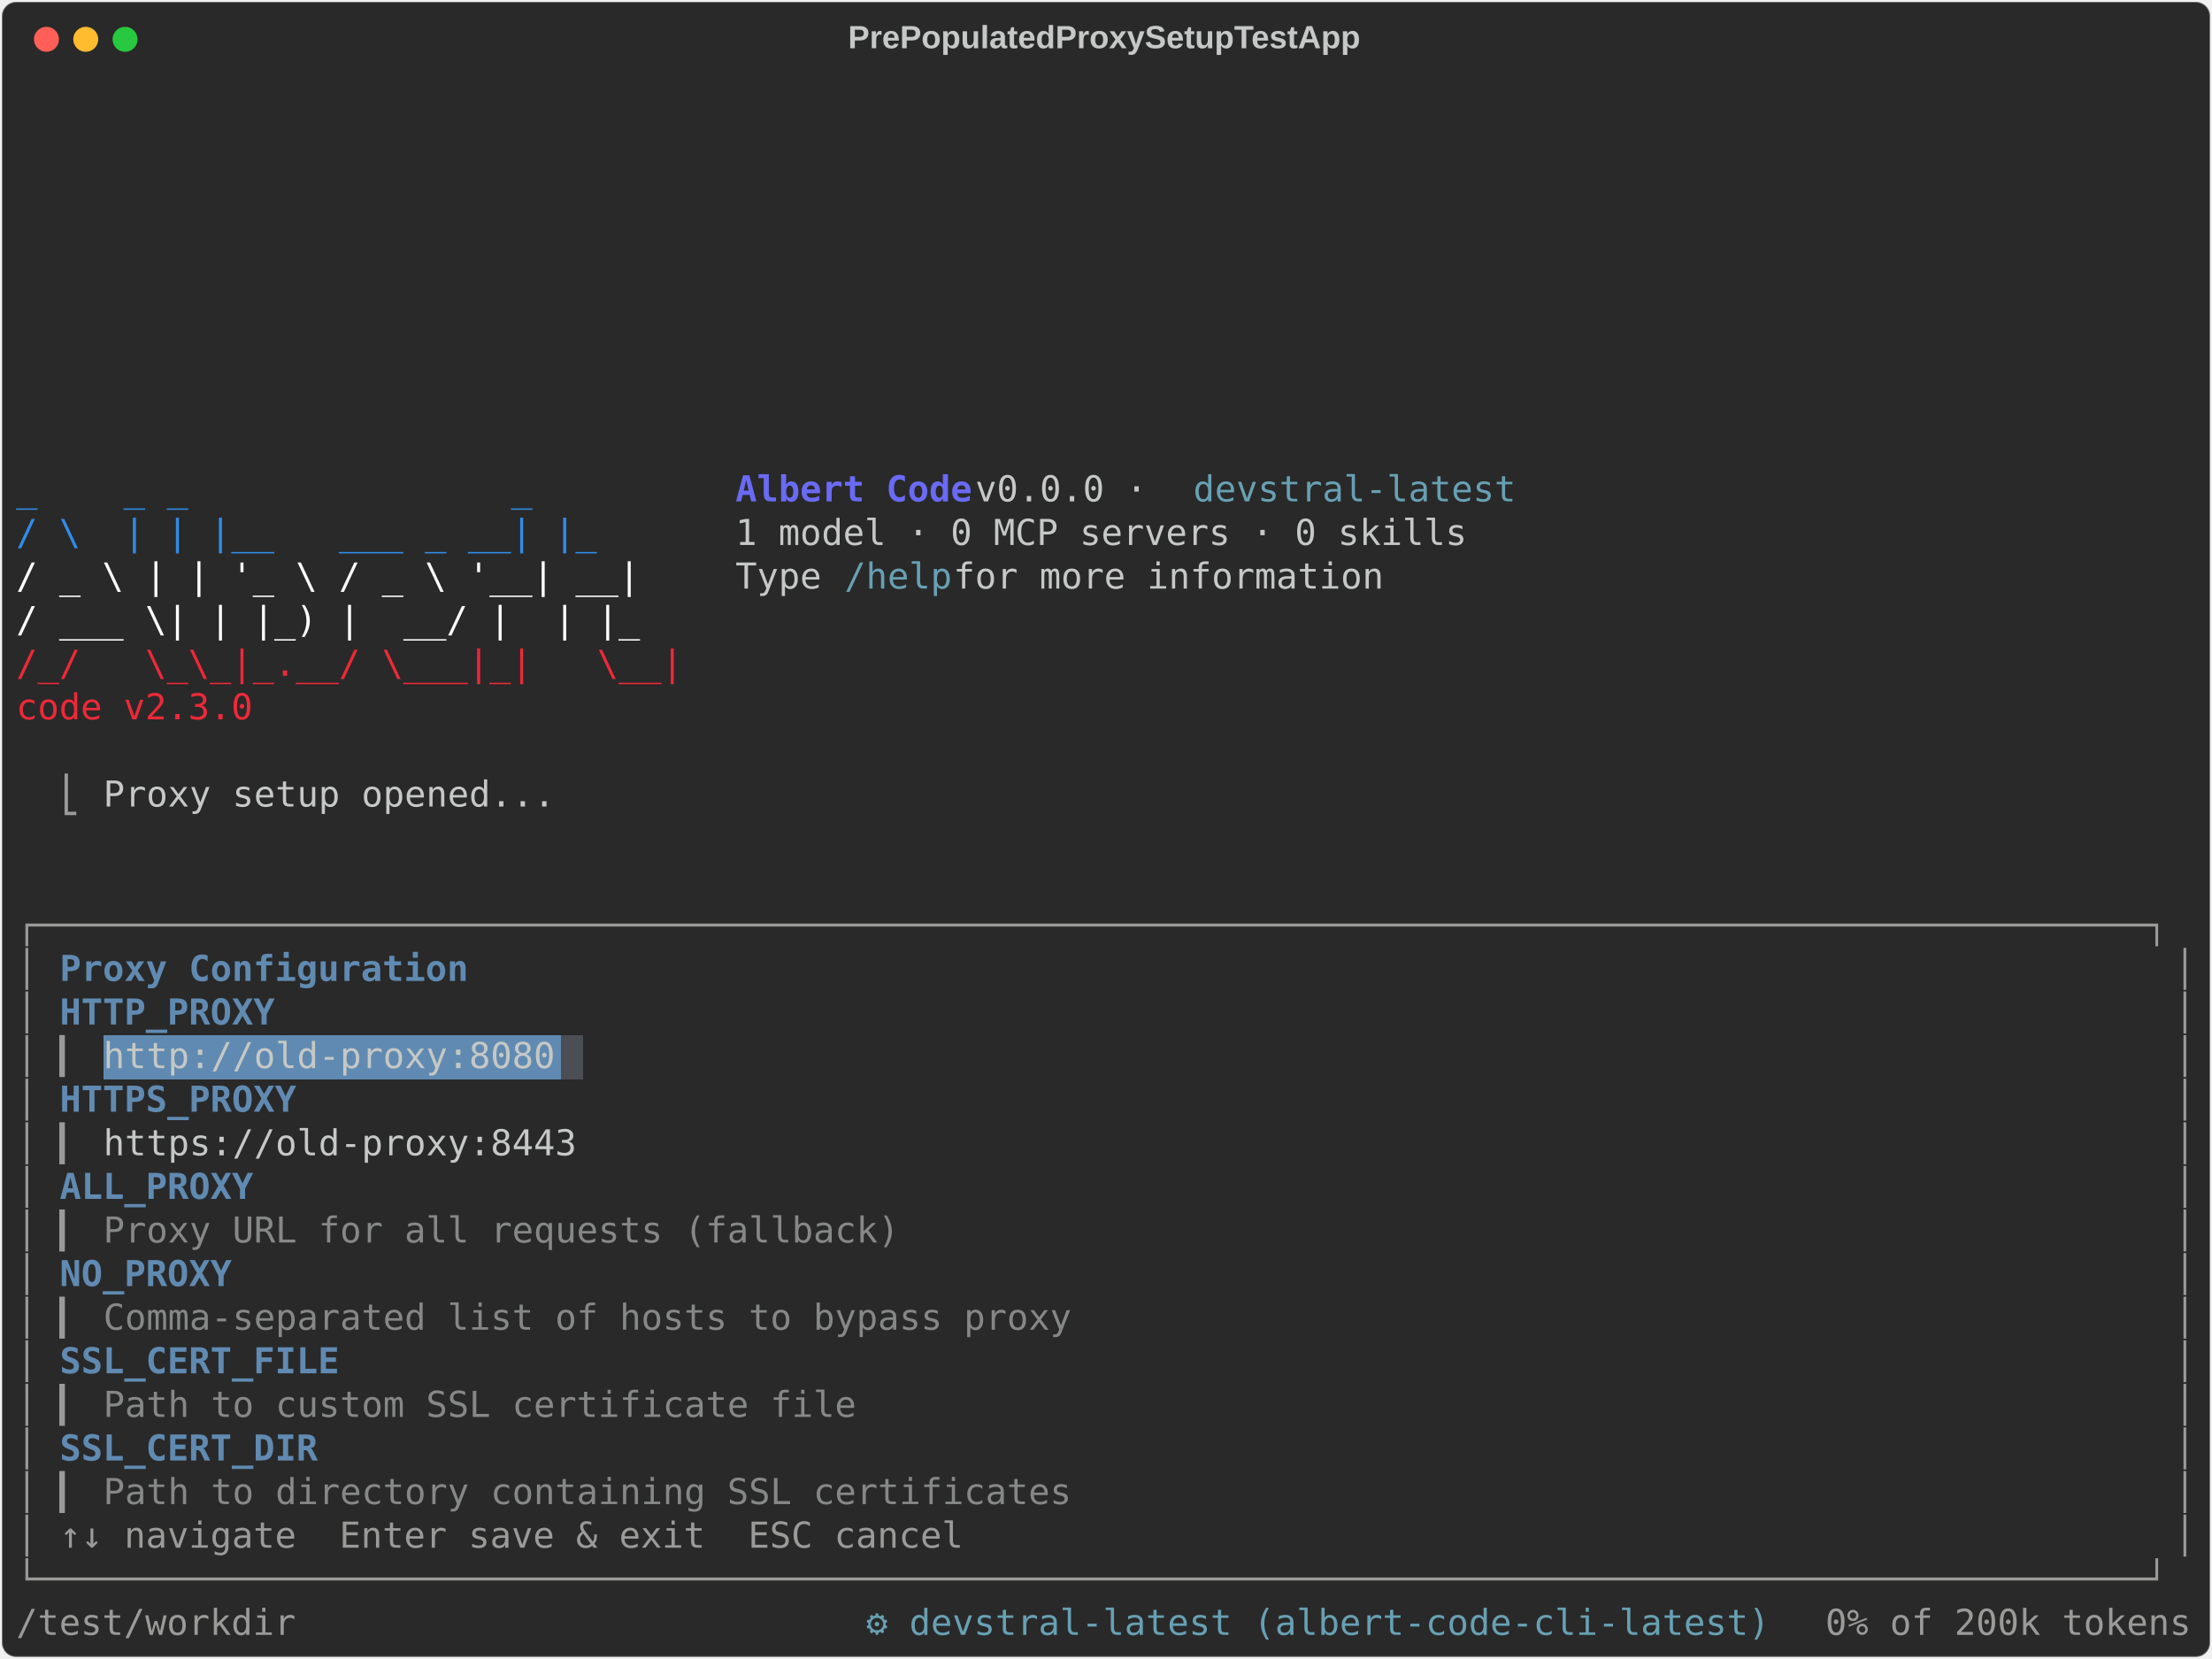
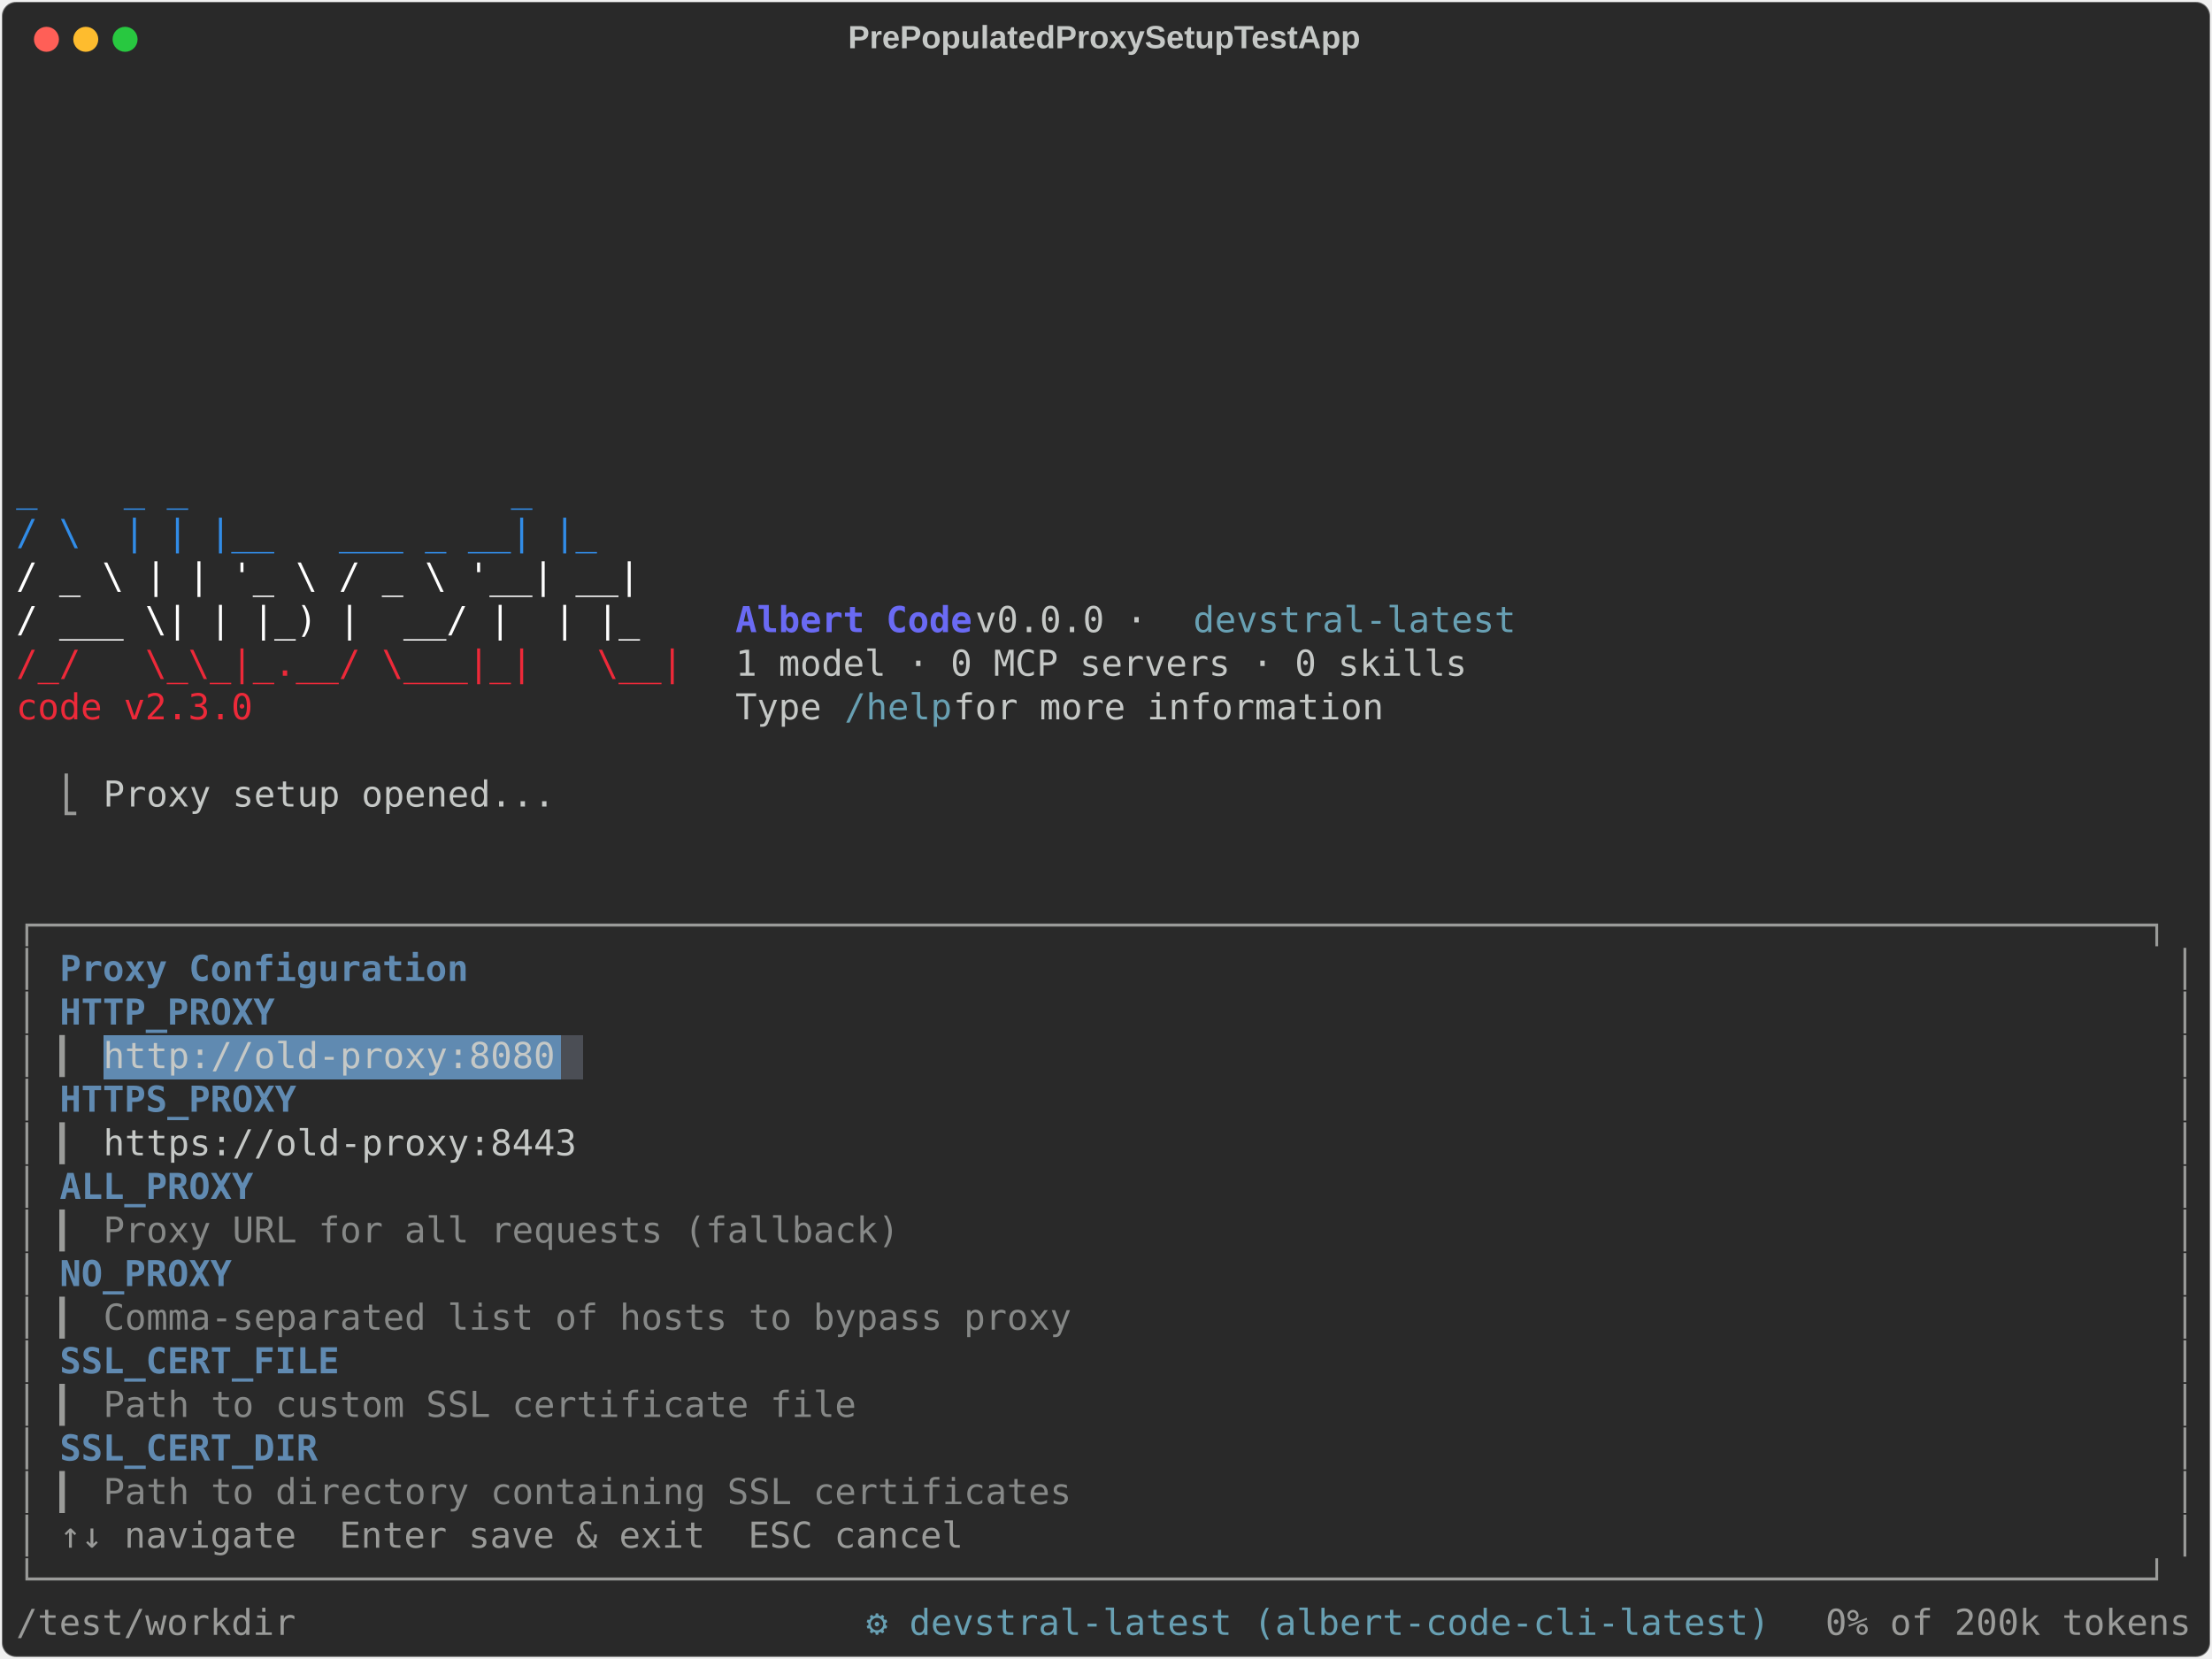
<svg xmlns="http://www.w3.org/2000/svg" class="rich-terminal" viewBox="0 0 1238 928.4">
  <style>

    @font-face {
        font-family: "Fira Code";
        src: local("FiraCode-Regular"),
                url("https://cdnjs.cloudflare.com/ajax/libs/firacode/6.2.0/woff2/FiraCode-Regular.woff2") format("woff2"),
                url("https://cdnjs.cloudflare.com/ajax/libs/firacode/6.2.0/woff/FiraCode-Regular.woff") format("woff");
        font-style: normal;
        font-weight: 400;
    }
    @font-face {
        font-family: "Fira Code";
        src: local("FiraCode-Bold"),
                url("https://cdnjs.cloudflare.com/ajax/libs/firacode/6.2.0/woff2/FiraCode-Bold.woff2") format("woff2"),
                url("https://cdnjs.cloudflare.com/ajax/libs/firacode/6.2.0/woff/FiraCode-Bold.woff") format("woff");
        font-style: bold;
        font-weight: 700;
    }

    .terminal-matrix {
        font-family: Fira Code, monospace;
        font-size: 20px;
        line-height: 24.4px;
        font-variant-east-asian: full-width;
    }

    .terminal-title {
        font-size: 18px;
        font-weight: bold;
        font-family: arial;
    }

    .terminal-r1 { fill: #c5c8c6 }
.terminal-r2 { fill: #318ce7 }
- .terminal-r3 { fill: #6a6af4;font-weight: bold }
- .terminal-r4 { fill: #68a0b3 }
- .terminal-r5 { fill: #ffffff }
+ .terminal-r3 { fill: #ffffff }
+ .terminal-r4 { fill: #6a6af4;font-weight: bold }
+ .terminal-r5 { fill: #68a0b3 }
.terminal-r6 { fill: #ed2939 }
.terminal-r7 { fill: #9a9b99 }
.terminal-r8 { fill: #608ab1;font-weight: bold }
.terminal-r9 { fill: #868887 }
    </style>
  <defs>
    <clipPath id="terminal-clip-terminal">
      <rect x="0" y="0" width="1219.0" height="877.4" />
    </clipPath>
    <clipPath id="terminal-line-0">
      <rect x="0" y="1.5" width="1220" height="24.65" />
    </clipPath>
    <clipPath id="terminal-line-1">
      <rect x="0" y="25.9" width="1220" height="24.65" />
    </clipPath>
    <clipPath id="terminal-line-2">
      <rect x="0" y="50.3" width="1220" height="24.65" />
    </clipPath>
    <clipPath id="terminal-line-3">
      <rect x="0" y="74.7" width="1220" height="24.65" />
    </clipPath>
    <clipPath id="terminal-line-4">
      <rect x="0" y="99.1" width="1220" height="24.65" />
    </clipPath>
    <clipPath id="terminal-line-5">
      <rect x="0" y="123.5" width="1220" height="24.65" />
    </clipPath>
    <clipPath id="terminal-line-6">
      <rect x="0" y="147.9" width="1220" height="24.65" />
    </clipPath>
    <clipPath id="terminal-line-7">
      <rect x="0" y="172.3" width="1220" height="24.65" />
    </clipPath>
    <clipPath id="terminal-line-8">
      <rect x="0" y="196.7" width="1220" height="24.65" />
    </clipPath>
    <clipPath id="terminal-line-9">
      <rect x="0" y="221.1" width="1220" height="24.65" />
    </clipPath>
    <clipPath id="terminal-line-10">
      <rect x="0" y="245.5" width="1220" height="24.65" />
    </clipPath>
    <clipPath id="terminal-line-11">
      <rect x="0" y="269.9" width="1220" height="24.65" />
    </clipPath>
    <clipPath id="terminal-line-12">
      <rect x="0" y="294.3" width="1220" height="24.65" />
    </clipPath>
    <clipPath id="terminal-line-13">
      <rect x="0" y="318.7" width="1220" height="24.65" />
    </clipPath>
    <clipPath id="terminal-line-14">
      <rect x="0" y="343.1" width="1220" height="24.65" />
    </clipPath>
    <clipPath id="terminal-line-15">
      <rect x="0" y="367.5" width="1220" height="24.65" />
    </clipPath>
    <clipPath id="terminal-line-16">
      <rect x="0" y="391.9" width="1220" height="24.65" />
    </clipPath>
    <clipPath id="terminal-line-17">
      <rect x="0" y="416.3" width="1220" height="24.65" />
    </clipPath>
    <clipPath id="terminal-line-18">
      <rect x="0" y="440.7" width="1220" height="24.65" />
    </clipPath>
    <clipPath id="terminal-line-19">
      <rect x="0" y="465.1" width="1220" height="24.65" />
    </clipPath>
    <clipPath id="terminal-line-20">
      <rect x="0" y="489.5" width="1220" height="24.65" />
    </clipPath>
    <clipPath id="terminal-line-21">
      <rect x="0" y="513.9" width="1220" height="24.65" />
    </clipPath>
    <clipPath id="terminal-line-22">
      <rect x="0" y="538.3" width="1220" height="24.65" />
    </clipPath>
    <clipPath id="terminal-line-23">
      <rect x="0" y="562.7" width="1220" height="24.65" />
    </clipPath>
    <clipPath id="terminal-line-24">
      <rect x="0" y="587.1" width="1220" height="24.65" />
    </clipPath>
    <clipPath id="terminal-line-25">
      <rect x="0" y="611.5" width="1220" height="24.65" />
    </clipPath>
    <clipPath id="terminal-line-26">
      <rect x="0" y="635.9" width="1220" height="24.65" />
    </clipPath>
    <clipPath id="terminal-line-27">
      <rect x="0" y="660.3" width="1220" height="24.65" />
    </clipPath>
    <clipPath id="terminal-line-28">
      <rect x="0" y="684.7" width="1220" height="24.65" />
    </clipPath>
    <clipPath id="terminal-line-29">
      <rect x="0" y="709.1" width="1220" height="24.65" />
    </clipPath>
    <clipPath id="terminal-line-30">
      <rect x="0" y="733.5" width="1220" height="24.65" />
    </clipPath>
    <clipPath id="terminal-line-31">
      <rect x="0" y="757.9" width="1220" height="24.65" />
    </clipPath>
    <clipPath id="terminal-line-32">
      <rect x="0" y="782.3" width="1220" height="24.65" />
    </clipPath>
    <clipPath id="terminal-line-33">
      <rect x="0" y="806.7" width="1220" height="24.65" />
    </clipPath>
    <clipPath id="terminal-line-34">
      <rect x="0" y="831.1" width="1220" height="24.65" />
    </clipPath>
  </defs>
  <rect fill="#292929" stroke="rgba(255,255,255,0.35)" stroke-width="1" x="1" y="1" width="1236" height="926.4" rx="8" />
  <text class="terminal-title" fill="#c5c8c6" text-anchor="middle" x="618" y="27">PrePopulatedProxySetupTestApp</text>
  <g transform="translate(26,22)">
    <circle cx="0" cy="0" r="7" fill="#ff5f57" />
    <circle cx="22" cy="0" r="7" fill="#febc2e" />
    <circle cx="44" cy="0" r="7" fill="#28c840" />
  </g>
  <g transform="translate(9, 41)" clip-path="url(#terminal-clip-terminal)">
    <rect fill="#608ab1" x="48.8" y="538.3" width="256.2" height="24.65" shape-rendering="crispEdges" />
    <rect fill="#4b4e55" x="305" y="538.3" width="12.2" height="24.65" shape-rendering="crispEdges" />
    <g class="terminal-matrix">
      <text class="terminal-r1" x="1220" y="20" textLength="12.2" clip-path="url(#terminal-line-0)">
</text>
      <text class="terminal-r1" x="1220" y="44.4" textLength="12.2" clip-path="url(#terminal-line-1)">
</text>
      <text class="terminal-r1" x="1220" y="68.8" textLength="12.2" clip-path="url(#terminal-line-2)">
</text>
      <text class="terminal-r1" x="1220" y="93.2" textLength="12.2" clip-path="url(#terminal-line-3)">
</text>
      <text class="terminal-r1" x="1220" y="117.6" textLength="12.2" clip-path="url(#terminal-line-4)">
</text>
      <text class="terminal-r1" x="1220" y="142" textLength="12.2" clip-path="url(#terminal-line-5)">
</text>
      <text class="terminal-r1" x="1220" y="166.4" textLength="12.2" clip-path="url(#terminal-line-6)">
</text>
      <text class="terminal-r1" x="1220" y="190.8" textLength="12.2" clip-path="url(#terminal-line-7)">
</text>
      <text class="terminal-r1" x="1220" y="215.2" textLength="12.2" clip-path="url(#terminal-line-8)">
</text>
      <text class="terminal-r2" x="0" y="239.6" textLength="378.2" clip-path="url(#terminal-line-9)">    _    _ _               _   </text>
-       <text class="terminal-r3" x="402.6" y="239.6" textLength="134.2" clip-path="url(#terminal-line-9)">Albert Code</text>
-       <text class="terminal-r1" x="536.8" y="239.6" textLength="122" clip-path="url(#terminal-line-9)"> v0.0.0 · </text>
-       <text class="terminal-r4" x="658.8" y="239.6" textLength="183" clip-path="url(#terminal-line-9)">devstral-latest</text>
      <text class="terminal-r1" x="1220" y="239.6" textLength="12.2" clip-path="url(#terminal-line-9)">
</text>
      <text class="terminal-r2" x="0" y="264" textLength="378.2" clip-path="url(#terminal-line-10)">   / \  | | |__   ___ _ __| |_ </text>
-       <text class="terminal-r1" x="402.6" y="264" textLength="414.8" clip-path="url(#terminal-line-10)">1 model · 0 MCP servers · 0 skills</text>
      <text class="terminal-r1" x="1220" y="264" textLength="12.2" clip-path="url(#terminal-line-10)">
</text>
-       <text class="terminal-r5" x="0" y="288.4" textLength="378.2" clip-path="url(#terminal-line-11)">  / _ \ | | '_ \ / _ \ '__| __|</text>
-       <text class="terminal-r1" x="402.6" y="288.4" textLength="61" clip-path="url(#terminal-line-11)">Type </text>
-       <text class="terminal-r4" x="463.6" y="288.4" textLength="61" clip-path="url(#terminal-line-11)">/help</text>
-       <text class="terminal-r1" x="524.6" y="288.4" textLength="256.2" clip-path="url(#terminal-line-11)"> for more information</text>
+       <text class="terminal-r3" x="0" y="288.4" textLength="378.2" clip-path="url(#terminal-line-11)">  / _ \ | | '_ \ / _ \ '__| __|</text>
      <text class="terminal-r1" x="1220" y="288.4" textLength="12.2" clip-path="url(#terminal-line-11)">
</text>
-       <text class="terminal-r5" x="0" y="312.8" textLength="378.2" clip-path="url(#terminal-line-12)"> / ___ \| | |_) |  __/ |  | |_ </text>
+       <text class="terminal-r3" x="0" y="312.8" textLength="378.2" clip-path="url(#terminal-line-12)"> / ___ \| | |_) |  __/ |  | |_ </text>
+       <text class="terminal-r4" x="402.6" y="312.8" textLength="134.2" clip-path="url(#terminal-line-12)">Albert Code</text>
+       <text class="terminal-r1" x="536.8" y="312.8" textLength="122" clip-path="url(#terminal-line-12)"> v0.0.0 · </text>
+       <text class="terminal-r5" x="658.8" y="312.8" textLength="183" clip-path="url(#terminal-line-12)">devstral-latest</text>
      <text class="terminal-r1" x="1220" y="312.8" textLength="12.2" clip-path="url(#terminal-line-12)">
</text>
      <text class="terminal-r6" x="0" y="337.2" textLength="378.2" clip-path="url(#terminal-line-13)">/_/   \_\_|_.__/ \___|_|   \__|</text>
+       <text class="terminal-r1" x="402.6" y="337.2" textLength="414.8" clip-path="url(#terminal-line-13)">1 model · 0 MCP servers · 0 skills</text>
      <text class="terminal-r1" x="1220" y="337.2" textLength="12.2" clip-path="url(#terminal-line-13)">
</text>
      <text class="terminal-r6" x="0" y="361.6" textLength="353.8" clip-path="url(#terminal-line-14)">                  code v2.3.0</text>
+       <text class="terminal-r1" x="402.6" y="361.6" textLength="61" clip-path="url(#terminal-line-14)">Type </text>
+       <text class="terminal-r5" x="463.6" y="361.6" textLength="61" clip-path="url(#terminal-line-14)">/help</text>
+       <text class="terminal-r1" x="524.6" y="361.6" textLength="256.2" clip-path="url(#terminal-line-14)"> for more information</text>
      <text class="terminal-r1" x="1220" y="361.6" textLength="12.2" clip-path="url(#terminal-line-14)">
</text>
      <text class="terminal-r1" x="1220" y="386" textLength="12.2" clip-path="url(#terminal-line-15)">
</text>
      <text class="terminal-r7" x="24.4" y="410.4" textLength="12.2" clip-path="url(#terminal-line-16)">⎣</text>
      <text class="terminal-r1" x="48.8" y="410.4" textLength="256.2" clip-path="url(#terminal-line-16)">Proxy setup opened...</text>
      <text class="terminal-r1" x="1220" y="410.4" textLength="12.2" clip-path="url(#terminal-line-16)">
</text>
      <text class="terminal-r1" x="1220" y="434.8" textLength="12.2" clip-path="url(#terminal-line-17)">
</text>
      <text class="terminal-r1" x="1220" y="459.2" textLength="12.2" clip-path="url(#terminal-line-18)">
</text>
      <text class="terminal-r7" x="0" y="483.6" textLength="1220" clip-path="url(#terminal-line-19)">┌──────────────────────────────────────────────────────────────────────────────────────────────────┐</text>
      <text class="terminal-r1" x="1220" y="483.6" textLength="12.2" clip-path="url(#terminal-line-19)">
</text>
      <text class="terminal-r7" x="0" y="508" textLength="12.2" clip-path="url(#terminal-line-20)">│</text>
      <text class="terminal-r8" x="24.4" y="508" textLength="231.8" clip-path="url(#terminal-line-20)">Proxy Configuration</text>
      <text class="terminal-r7" x="1207.8" y="508" textLength="12.2" clip-path="url(#terminal-line-20)">│</text>
      <text class="terminal-r1" x="1220" y="508" textLength="12.2" clip-path="url(#terminal-line-20)">
</text>
      <text class="terminal-r7" x="0" y="532.4" textLength="12.2" clip-path="url(#terminal-line-21)">│</text>
      <text class="terminal-r8" x="24.4" y="532.4" textLength="122" clip-path="url(#terminal-line-21)">HTTP_PROXY</text>
      <text class="terminal-r7" x="1207.8" y="532.4" textLength="12.2" clip-path="url(#terminal-line-21)">│</text>
      <text class="terminal-r1" x="1220" y="532.4" textLength="12.2" clip-path="url(#terminal-line-21)">
</text>
      <text class="terminal-r7" x="0" y="556.8" textLength="12.2" clip-path="url(#terminal-line-22)">│</text>
      <text class="terminal-r7" x="24.4" y="556.8" textLength="12.2" clip-path="url(#terminal-line-22)">▎</text>
      <text class="terminal-r1" x="48.8" y="556.8" textLength="256.2" clip-path="url(#terminal-line-22)">http://old-proxy:8080</text>
      <text class="terminal-r7" x="1207.8" y="556.8" textLength="12.2" clip-path="url(#terminal-line-22)">│</text>
      <text class="terminal-r1" x="1220" y="556.8" textLength="12.2" clip-path="url(#terminal-line-22)">
</text>
      <text class="terminal-r7" x="0" y="581.2" textLength="12.2" clip-path="url(#terminal-line-23)">│</text>
      <text class="terminal-r8" x="24.4" y="581.2" textLength="134.2" clip-path="url(#terminal-line-23)">HTTPS_PROXY</text>
      <text class="terminal-r7" x="1207.8" y="581.2" textLength="12.2" clip-path="url(#terminal-line-23)">│</text>
      <text class="terminal-r1" x="1220" y="581.2" textLength="12.2" clip-path="url(#terminal-line-23)">
</text>
      <text class="terminal-r7" x="0" y="605.6" textLength="12.2" clip-path="url(#terminal-line-24)">│</text>
      <text class="terminal-r7" x="24.4" y="605.6" textLength="12.2" clip-path="url(#terminal-line-24)">▎</text>
      <text class="terminal-r1" x="48.8" y="605.6" textLength="1146.8" clip-path="url(#terminal-line-24)">https://old-proxy:8443                                                                        </text>
      <text class="terminal-r7" x="1207.8" y="605.6" textLength="12.2" clip-path="url(#terminal-line-24)">│</text>
      <text class="terminal-r1" x="1220" y="605.6" textLength="12.2" clip-path="url(#terminal-line-24)">
</text>
      <text class="terminal-r7" x="0" y="630" textLength="12.2" clip-path="url(#terminal-line-25)">│</text>
      <text class="terminal-r8" x="24.4" y="630" textLength="109.8" clip-path="url(#terminal-line-25)">ALL_PROXY</text>
      <text class="terminal-r7" x="1207.8" y="630" textLength="12.2" clip-path="url(#terminal-line-25)">│</text>
      <text class="terminal-r1" x="1220" y="630" textLength="12.2" clip-path="url(#terminal-line-25)">
</text>
      <text class="terminal-r7" x="0" y="654.4" textLength="12.2" clip-path="url(#terminal-line-26)">│</text>
      <text class="terminal-r7" x="24.4" y="654.4" textLength="12.2" clip-path="url(#terminal-line-26)">▎</text>
      <text class="terminal-r9" x="48.8" y="654.4" textLength="451.4" clip-path="url(#terminal-line-26)">Proxy URL for all requests (fallback)</text>
      <text class="terminal-r7" x="1207.8" y="654.4" textLength="12.2" clip-path="url(#terminal-line-26)">│</text>
      <text class="terminal-r1" x="1220" y="654.4" textLength="12.2" clip-path="url(#terminal-line-26)">
</text>
      <text class="terminal-r7" x="0" y="678.8" textLength="12.2" clip-path="url(#terminal-line-27)">│</text>
      <text class="terminal-r8" x="24.4" y="678.8" textLength="97.6" clip-path="url(#terminal-line-27)">NO_PROXY</text>
      <text class="terminal-r7" x="1207.8" y="678.8" textLength="12.2" clip-path="url(#terminal-line-27)">│</text>
      <text class="terminal-r1" x="1220" y="678.8" textLength="12.2" clip-path="url(#terminal-line-27)">
</text>
      <text class="terminal-r7" x="0" y="703.2" textLength="12.2" clip-path="url(#terminal-line-28)">│</text>
      <text class="terminal-r7" x="24.4" y="703.2" textLength="12.2" clip-path="url(#terminal-line-28)">▎</text>
      <text class="terminal-r9" x="48.8" y="703.2" textLength="549" clip-path="url(#terminal-line-28)">Comma-separated list of hosts to bypass proxy</text>
      <text class="terminal-r7" x="1207.8" y="703.2" textLength="12.2" clip-path="url(#terminal-line-28)">│</text>
      <text class="terminal-r1" x="1220" y="703.2" textLength="12.2" clip-path="url(#terminal-line-28)">
</text>
      <text class="terminal-r7" x="0" y="727.6" textLength="12.2" clip-path="url(#terminal-line-29)">│</text>
      <text class="terminal-r8" x="24.4" y="727.6" textLength="158.6" clip-path="url(#terminal-line-29)">SSL_CERT_FILE</text>
      <text class="terminal-r7" x="1207.8" y="727.6" textLength="12.2" clip-path="url(#terminal-line-29)">│</text>
      <text class="terminal-r1" x="1220" y="727.6" textLength="12.2" clip-path="url(#terminal-line-29)">
</text>
      <text class="terminal-r7" x="0" y="752" textLength="12.2" clip-path="url(#terminal-line-30)">│</text>
      <text class="terminal-r7" x="24.4" y="752" textLength="12.2" clip-path="url(#terminal-line-30)">▎</text>
      <text class="terminal-r9" x="48.8" y="752" textLength="427" clip-path="url(#terminal-line-30)">Path to custom SSL certificate file</text>
      <text class="terminal-r7" x="1207.8" y="752" textLength="12.2" clip-path="url(#terminal-line-30)">│</text>
      <text class="terminal-r1" x="1220" y="752" textLength="12.2" clip-path="url(#terminal-line-30)">
</text>
      <text class="terminal-r7" x="0" y="776.4" textLength="12.2" clip-path="url(#terminal-line-31)">│</text>
      <text class="terminal-r8" x="24.4" y="776.4" textLength="146.4" clip-path="url(#terminal-line-31)">SSL_CERT_DIR</text>
      <text class="terminal-r7" x="1207.8" y="776.4" textLength="12.2" clip-path="url(#terminal-line-31)">│</text>
      <text class="terminal-r1" x="1220" y="776.4" textLength="12.2" clip-path="url(#terminal-line-31)">
</text>
      <text class="terminal-r7" x="0" y="800.8" textLength="12.2" clip-path="url(#terminal-line-32)">│</text>
      <text class="terminal-r7" x="24.4" y="800.8" textLength="12.2" clip-path="url(#terminal-line-32)">▎</text>
      <text class="terminal-r9" x="48.8" y="800.8" textLength="549" clip-path="url(#terminal-line-32)">Path to directory containing SSL certificates</text>
      <text class="terminal-r7" x="1207.8" y="800.8" textLength="12.2" clip-path="url(#terminal-line-32)">│</text>
      <text class="terminal-r1" x="1220" y="800.8" textLength="12.2" clip-path="url(#terminal-line-32)">
</text>
      <text class="terminal-r7" x="0" y="825.2" textLength="12.2" clip-path="url(#terminal-line-33)">│</text>
      <text class="terminal-r7" x="24.4" y="825.2" textLength="512.4" clip-path="url(#terminal-line-33)">↑↓ navigate  Enter save &amp; exit  ESC cancel</text>
      <text class="terminal-r7" x="1207.8" y="825.2" textLength="12.2" clip-path="url(#terminal-line-33)">│</text>
      <text class="terminal-r1" x="1220" y="825.2" textLength="12.2" clip-path="url(#terminal-line-33)">
</text>
      <text class="terminal-r7" x="0" y="849.6" textLength="1220" clip-path="url(#terminal-line-34)">└──────────────────────────────────────────────────────────────────────────────────────────────────┘</text>
      <text class="terminal-r1" x="1220" y="849.6" textLength="12.2" clip-path="url(#terminal-line-34)">
</text>
      <text class="terminal-r7" x="0" y="874" textLength="158.6" clip-path="url(#terminal-line-35)">/test/workdir</text>
-       <text class="terminal-r4" x="475.8" y="874" textLength="512.4" clip-path="url(#terminal-line-35)">⚙ devstral-latest (albert-code-cli-latest)</text>
+       <text class="terminal-r5" x="475.8" y="874" textLength="512.4" clip-path="url(#terminal-line-35)">⚙ devstral-latest (albert-code-cli-latest)</text>
      <text class="terminal-r7" x="1012.6" y="874" textLength="207.4" clip-path="url(#terminal-line-35)">0% of 200k tokens</text>
    </g>
  </g>
</svg>
